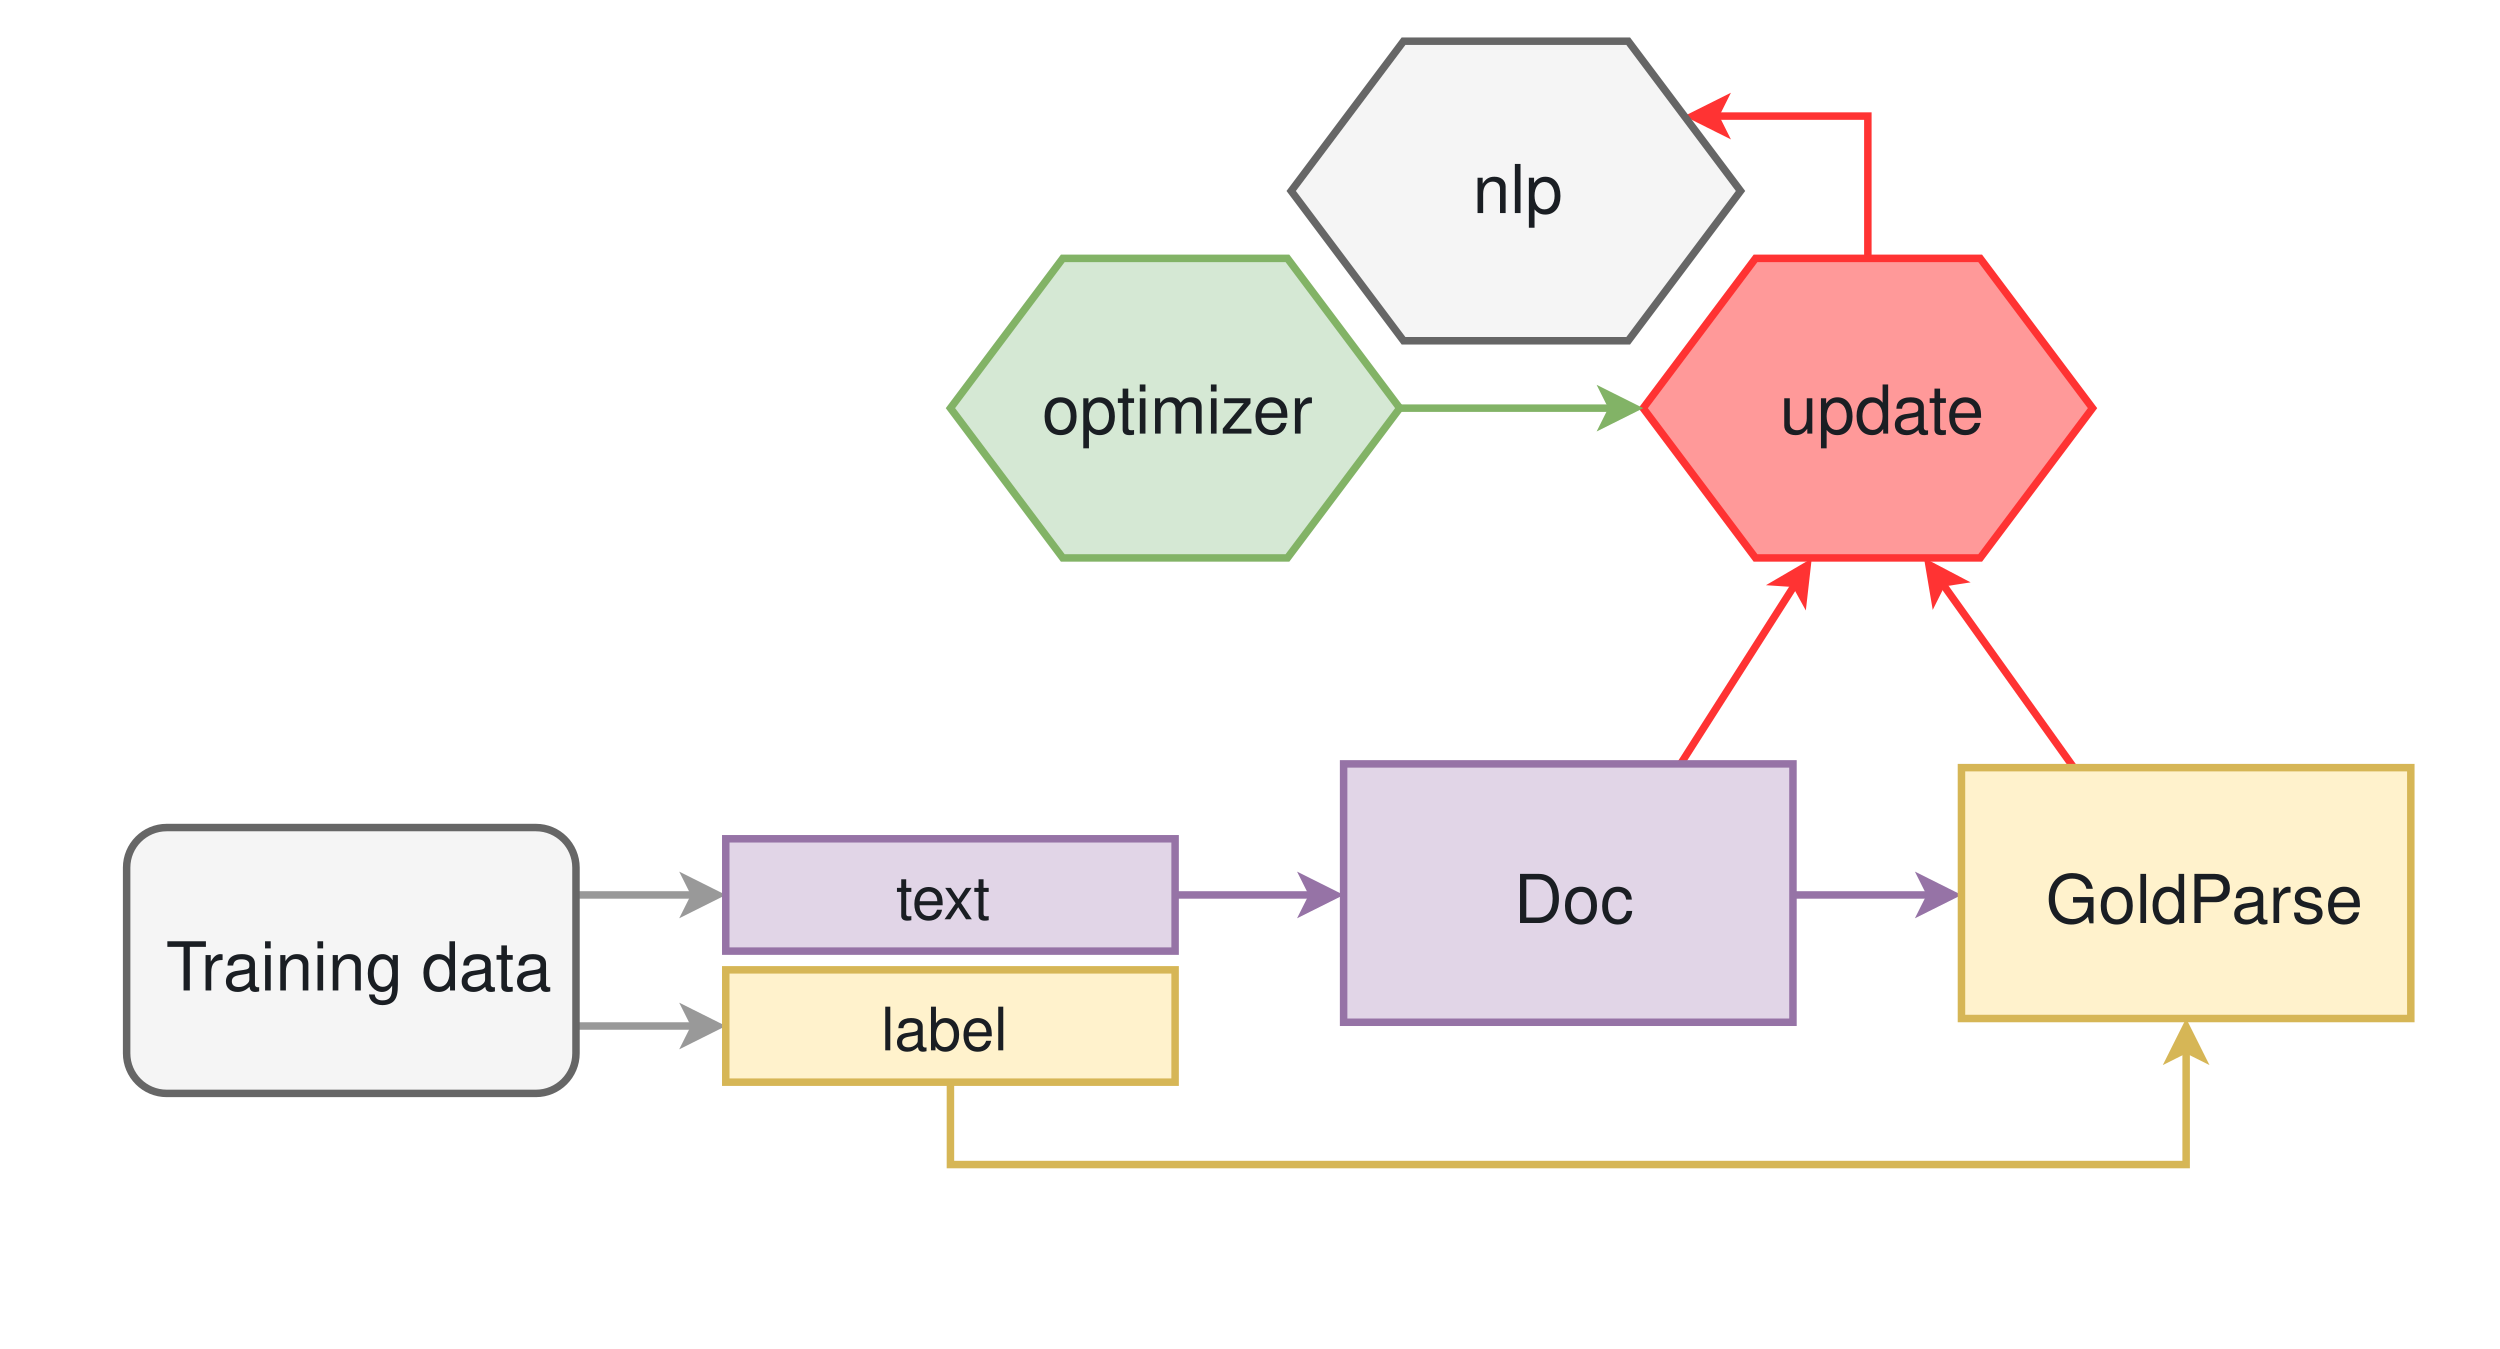
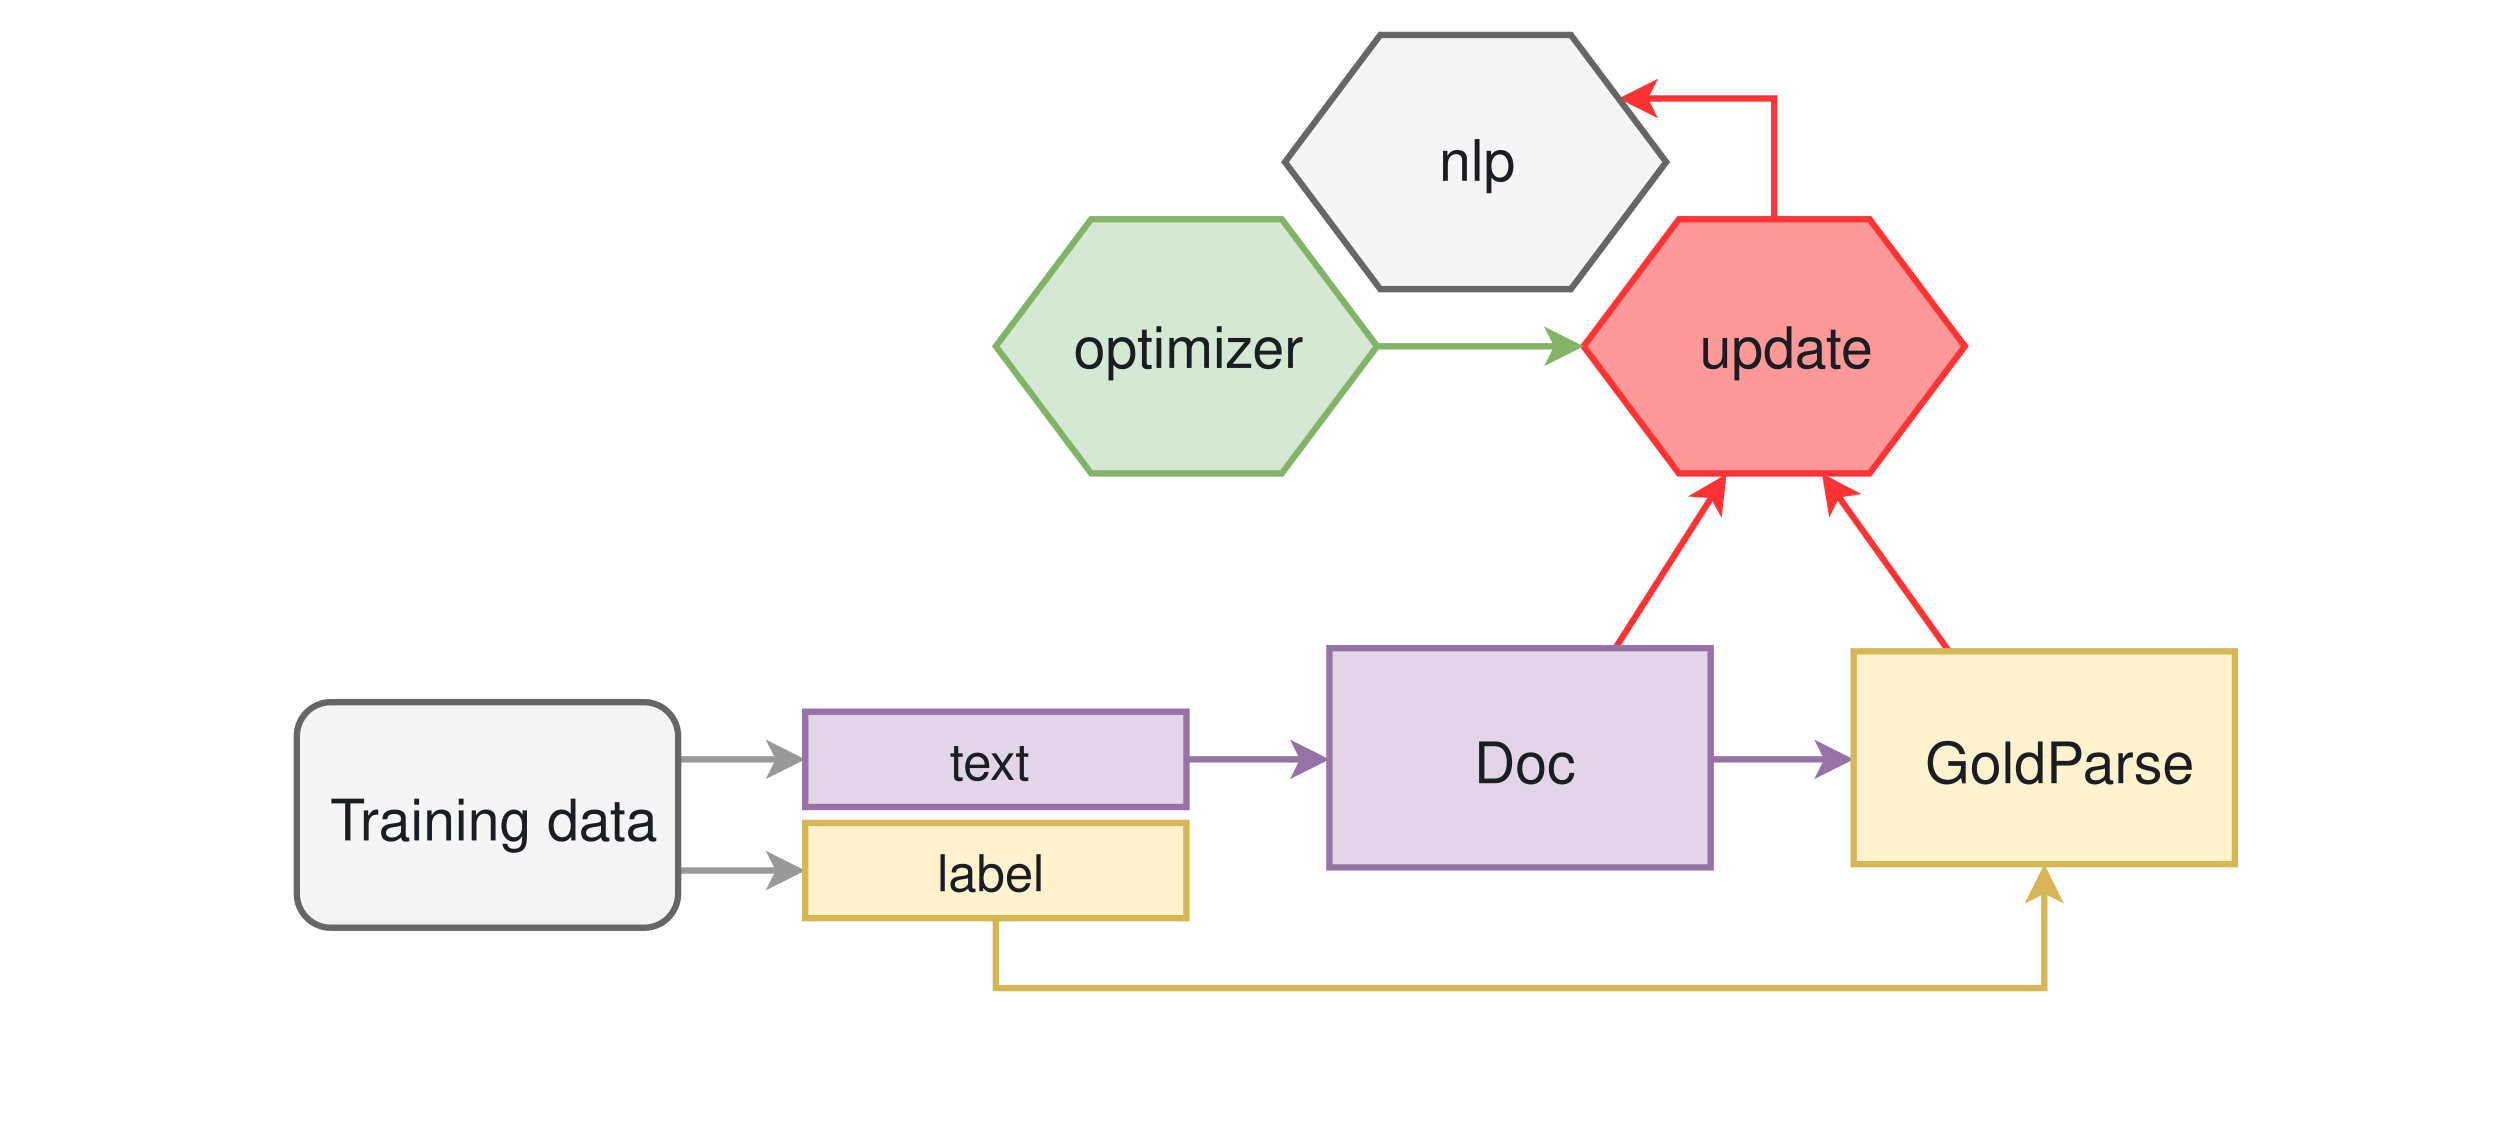
- <svg xmlns="http://www.w3.org/2000/svg" width="612" height="330" viewBox="-10 -10 622 360">
+ <svg xmlns="http://www.w3.org/2000/svg" width="612" height="280" viewBox="-10 -10 622 360">
  <style>
        .svg__trainloop__text { fill: #1a1e23; font: 18px "Source Sans Pro", Tahoma, Helvetica, Arial, sans-serif }
        .svg__trainloop__text-small { fill: #1a1e23; font: 16px "Source Sans Pro", Tahoma, Helvetica, Arial, sans-serif }
    </style>
  <path fill="none" stroke="#999" stroke-width="2" stroke-miterlimit="10" d="M121 264h31.8" />
  <path fill="#999" stroke="#999" stroke-width="2" stroke-miterlimit="10" d="M158.8 264l-8 4 2-4-2-4z" />
  <path fill="none" stroke="#999" stroke-width="2" stroke-miterlimit="10" d="M121 229h31.8" />
  <path fill="#999" stroke="#999" stroke-width="2" stroke-miterlimit="10" d="M158.8 229l-8 4 2-4-2-4z" />
  <rect width="120" height="71" x="1" y="211" fill="#f5f5f5" stroke="#666" stroke-width="2" rx="10.7" ry="10.7" />
  <text class="svg__trainloop__text" dy="1em" transform="translate(11.5 236.5)" width="93" height="18">Training data</text>
  <path fill="none" stroke="#d6b656" stroke-width="2" stroke-miterlimit="10" d="M221 279v22h330v-30.8" />
  <path fill="#d6b656" stroke="#d6b656" stroke-width="2" stroke-miterlimit="10" d="M551 264.2l4 8-4-2-4 2z" />
  <path fill="#fff2cc" stroke="#d6b656" stroke-width="2" d="M161 249h120v30H161z" />
  <text class="svg__trainloop__text-small" dy="1em" transform="translate(202.5 254.5)" width="35" height="18">label</text>
  <path fill="none" stroke="#9673a6" stroke-width="2" stroke-miterlimit="10" d="M281 229h36.8" />
  <path fill="#9673a6" stroke="#9673a6" stroke-width="2" stroke-miterlimit="10" d="M323.8 229l-8 4 2-4-2-4z" />
  <path fill="#e1d5e7" stroke="#9673a6" stroke-width="2" d="M161 214h120v30H161z" />
  <text class="svg__trainloop__text-small" dy="1em" transform="translate(206.5 219.5)" width="27" height="18">text</text>
  <path fill="none" stroke="#9673a6" stroke-width="2" stroke-miterlimit="10" d="M446 229h36.8" />
  <path fill="#9673a6" stroke="#9673a6" stroke-width="2" stroke-miterlimit="10" d="M488.8 229l-8 4 2-4-2-4z" />
  <path fill="none" stroke="#f33" stroke-width="2" stroke-miterlimit="10" d="M416 194l30.6-48" />
  <path fill="#f33" stroke="#f33" stroke-width="2" stroke-miterlimit="10" d="M449.8 141l-1 8.8-2.2-4-4.5-.3z" />
  <path fill="#e1d5e7" stroke="#9673a6" stroke-width="2" d="M326 194h120v69H326z" />
  <text class="svg__trainloop__text" dy="1em" transform="translate(371.5 218.5)" width="27" height="18">Doc</text>
  <path fill="none" stroke="#f33" stroke-width="2" stroke-miterlimit="10" d="M521 195l-35.2-49.3" />
  <path fill="#f33" stroke="#f33" stroke-width="2" stroke-miterlimit="10" d="M482.3 140.8l8 4.2-4.5.7-2 4z" />
  <path fill="#fff2cc" stroke="#d6b656" stroke-width="2" d="M491 195h120v67H491z" />
  <text class="svg__trainloop__text" dy="1em" transform="translate(513.5 218.5)" width="73" height="18">GoldParse</text>
  <path fill="none" stroke="#f33" stroke-width="2" stroke-miterlimit="10" d="M466 59V21h-40.8" />
  <path fill="#f33" stroke="#f33" stroke-width="2" stroke-miterlimit="10" d="M419.2 21l8-4-2 4 2 4z" />
  <path fill="#f99" stroke="#f33" stroke-width="2" stroke-miterlimit="10" d="M436 59h60l30 40-30 40h-60l-30-40z" />
  <text class="svg__trainloop__text" dy="0.85em" transform="translate(442.5 90.5)" width="45" height="16">update</text>
  <path fill="#f5f5f5" stroke="#666" stroke-width="2" stroke-miterlimit="10" d="M342 1h60l30 40-30 40h-60l-30-40z" />
  <text class="svg__trainloop__text" dy="0.8em" transform="translate(360.5 32.5)" width="21" height="16">nlp</text>
  <path fill="none" stroke="#82b366" stroke-width="2" stroke-miterlimit="10" d="M341 99h56.8" />
  <path fill="#82b366" stroke="#82b366" stroke-width="2" stroke-miterlimit="10" d="M403.8 99l-8 4 2-4-2-4z" />
  <path fill="#d5e8d4" stroke="#82b366" stroke-width="2" stroke-miterlimit="10" d="M251 59h60l30 40-30 40h-60l-30-40z" />
  <text class="svg__trainloop__text" dy="0.85em" transform="translate(245.5 90.5)" width="61" height="16">optimizer</text>
</svg>
